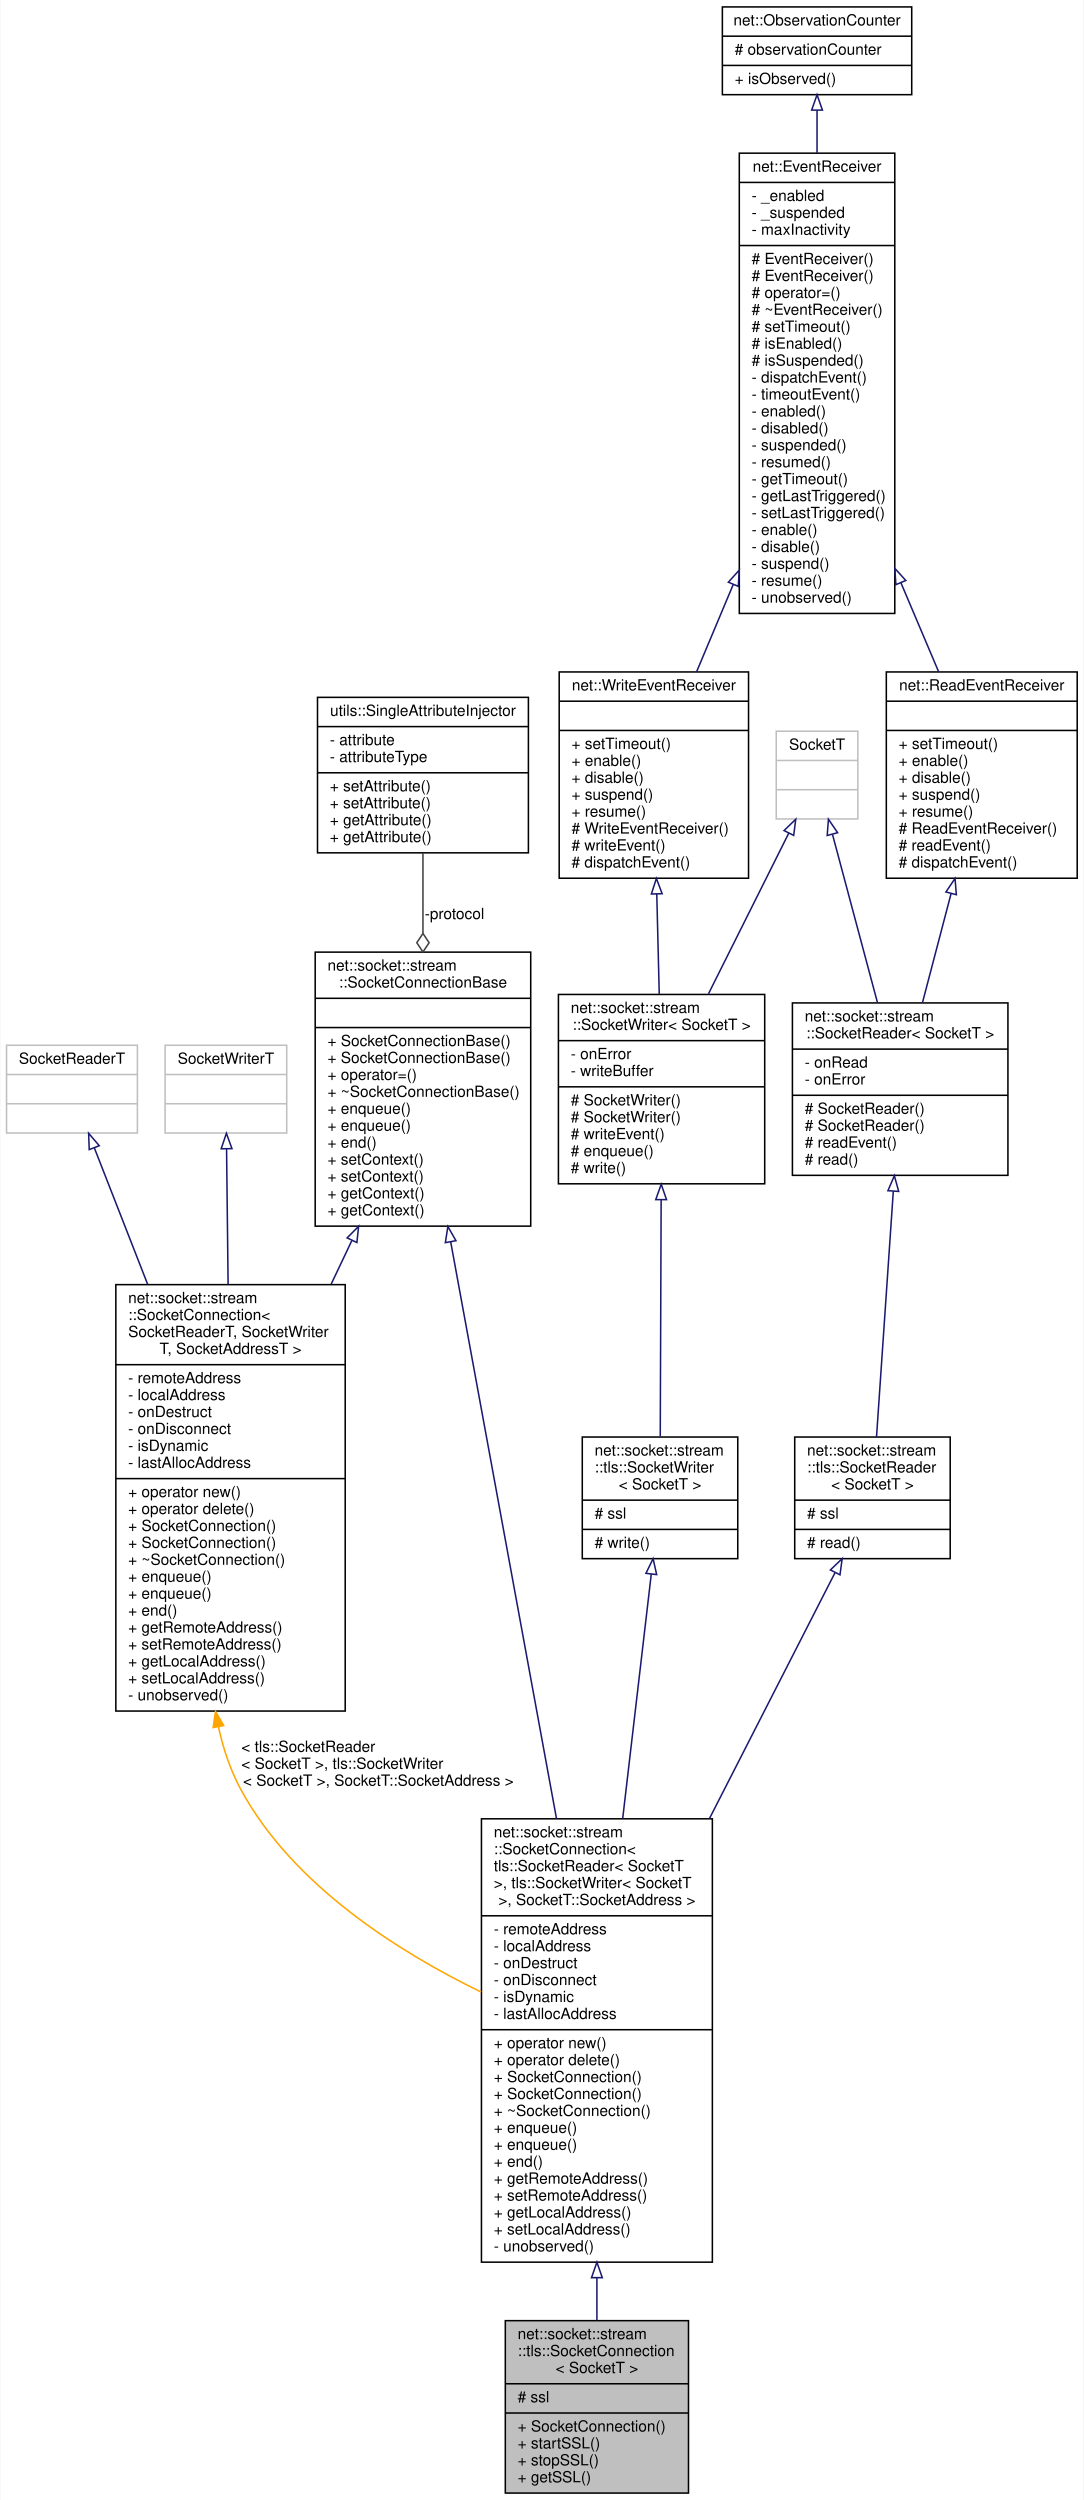
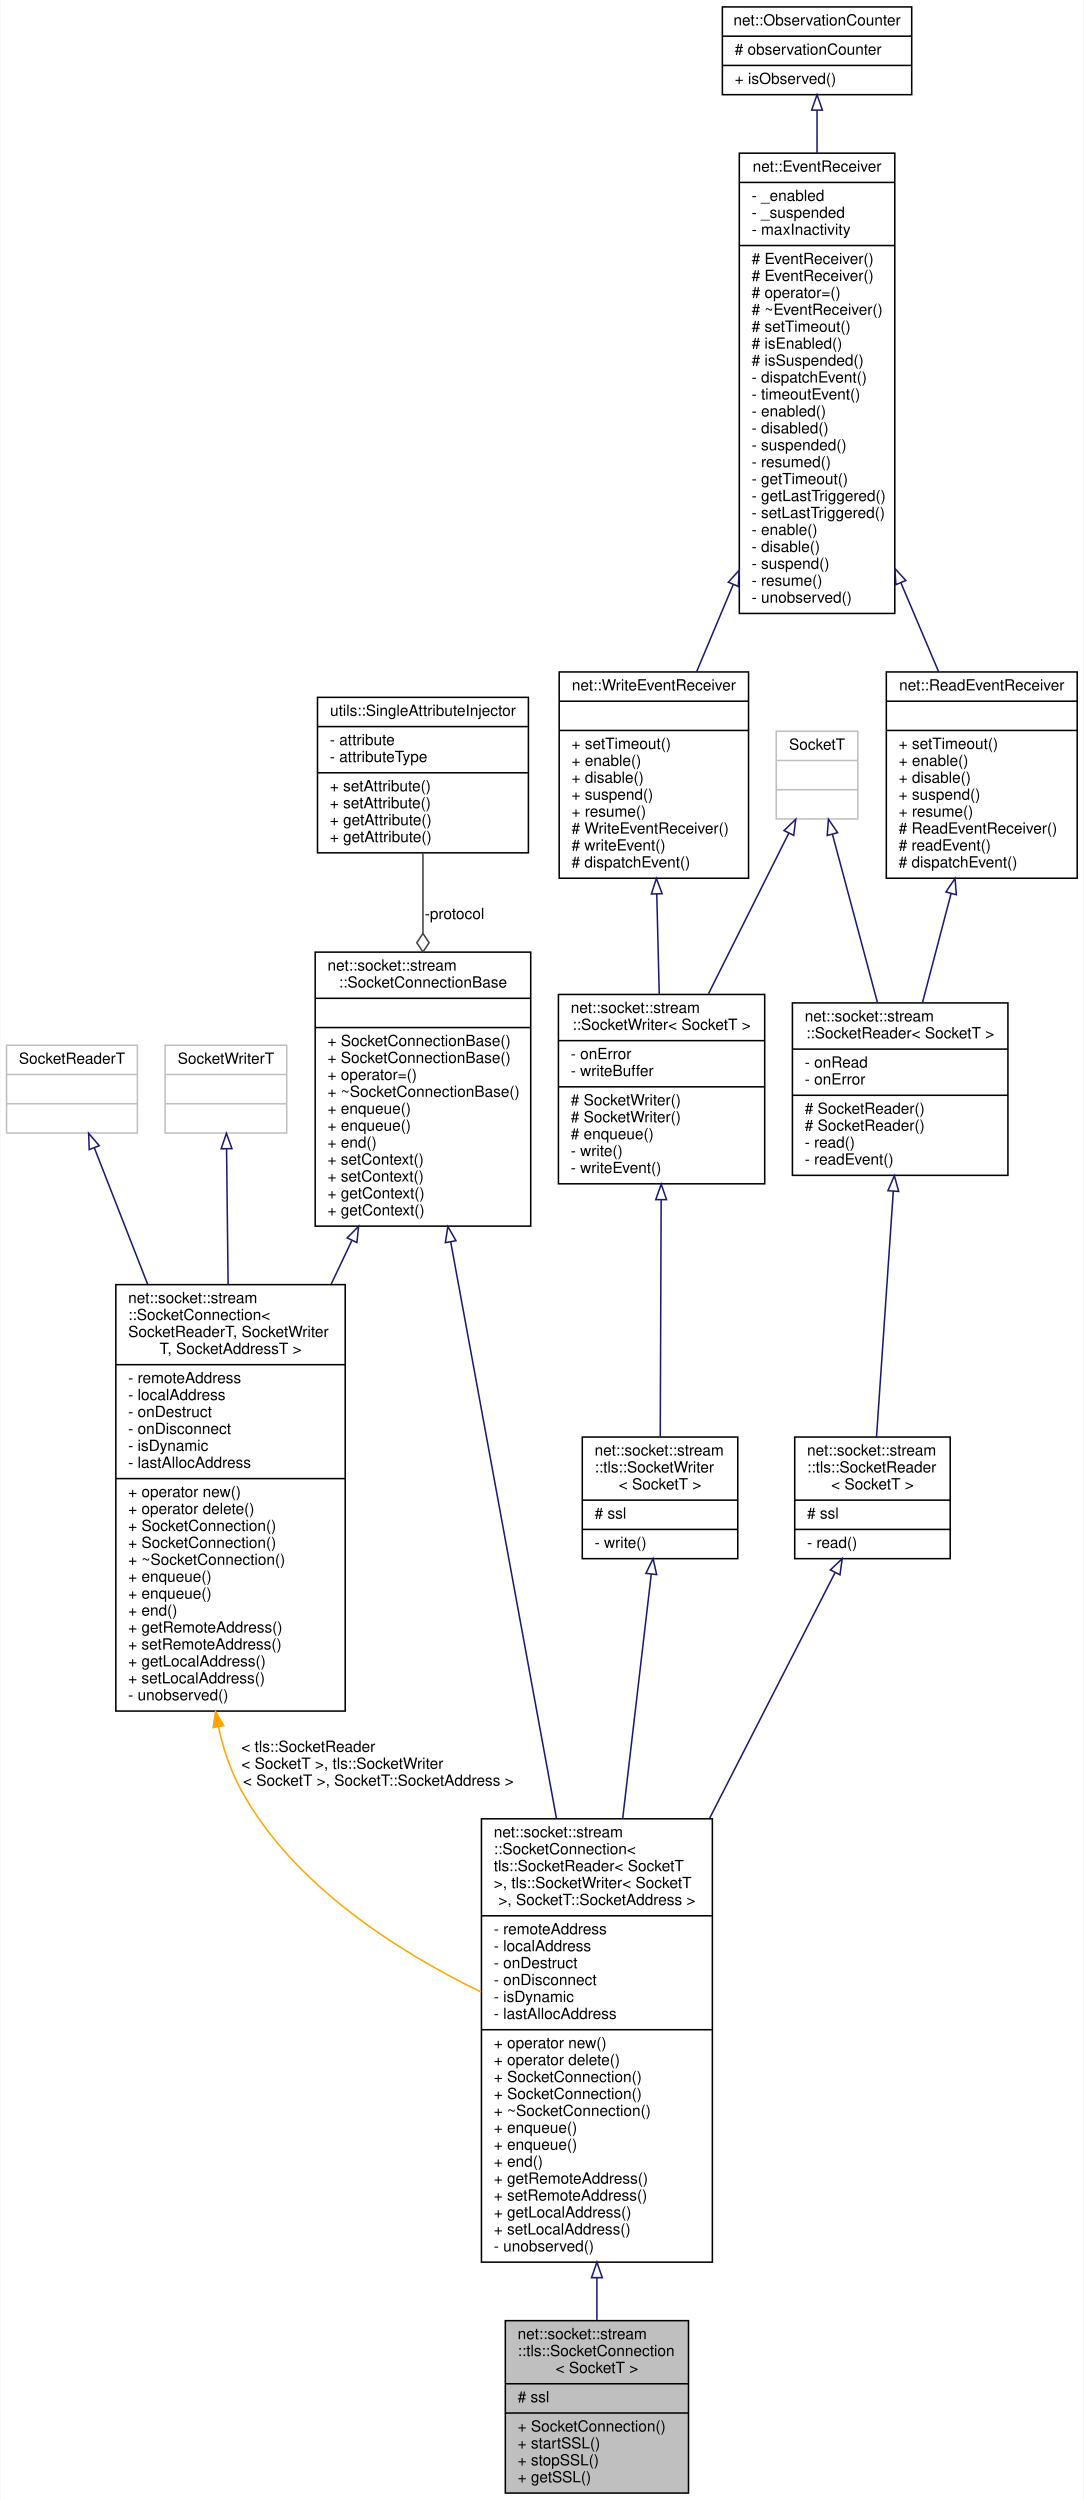
<svg xmlns="http://www.w3.org/2000/svg" xmlns:xlink="http://www.w3.org/1999/xlink" width="704pt" height="1624pt" viewBox="0.00 0.00 703.50 1624.00">
  <g id="graph0" class="graph" transform="scale(1 1) rotate(0) translate(4 1620)">
    <polygon fill="white" stroke="transparent" points="-4,4 -4,-1620 699.5,-1620 699.5,4 -4,4" />
    <g id="node1" class="node">
      <g id="a_node1">
        <a xlink:title=" ">
          <polygon fill="#bfbfbf" stroke="black" points="324,-0.5 324,-112.5 443,-112.5 443,-0.5 324,-0.5" />
          <text text-anchor="start" x="332" y="-100.5" font-family="Helvetica,sans-Serif" font-size="10.00">net::socket::stream</text>
          <text text-anchor="start" x="332" y="-89.5" font-family="Helvetica,sans-Serif" font-size="10.00">::tls::SocketConnection</text>
          <text text-anchor="middle" x="383.5" y="-78.5" font-family="Helvetica,sans-Serif" font-size="10.00">&lt; SocketT &gt;</text>
          <polyline fill="none" stroke="black" points="324,-71.5 443,-71.5 " />
          <text text-anchor="start" x="332" y="-59.5" font-family="Helvetica,sans-Serif" font-size="10.00"># ssl</text>
          <polyline fill="none" stroke="black" points="324,-52.5 443,-52.5 " />
          <text text-anchor="start" x="332" y="-40.5" font-family="Helvetica,sans-Serif" font-size="10.00">+ SocketConnection()</text>
          <text text-anchor="start" x="332" y="-29.5" font-family="Helvetica,sans-Serif" font-size="10.00">+ startSSL()</text>
          <text text-anchor="start" x="332" y="-18.5" font-family="Helvetica,sans-Serif" font-size="10.00">+ stopSSL()</text>
          <text text-anchor="start" x="332" y="-7.5" font-family="Helvetica,sans-Serif" font-size="10.00">+ getSSL()</text>
        </a>
      </g>
    </g>
    <g id="node2" class="node">
      <g id="a_node2">
        <a xlink:href="classnet_1_1socket_1_1stream_1_1_socket_connection.html" target="_top" xlink:title=" ">
          <polygon fill="white" stroke="black" points="308.5,-150.5 308.5,-438.5 458.5,-438.5 458.5,-150.5 308.5,-150.5" />
          <text text-anchor="start" x="316.5" y="-426.5" font-family="Helvetica,sans-Serif" font-size="10.00">net::socket::stream</text>
          <text text-anchor="start" x="316.5" y="-415.5" font-family="Helvetica,sans-Serif" font-size="10.00">::SocketConnection&lt;</text>
          <text text-anchor="start" x="316.5" y="-404.5" font-family="Helvetica,sans-Serif" font-size="10.00"> tls::SocketReader&lt; SocketT</text>
          <text text-anchor="start" x="316.5" y="-393.5" font-family="Helvetica,sans-Serif" font-size="10.00"> &gt;, tls::SocketWriter&lt; SocketT</text>
          <text text-anchor="middle" x="383.5" y="-382.5" font-family="Helvetica,sans-Serif" font-size="10.00"> &gt;, SocketT::SocketAddress &gt;</text>
          <polyline fill="none" stroke="black" points="308.5,-375.5 458.5,-375.5 " />
          <text text-anchor="start" x="316.5" y="-363.5" font-family="Helvetica,sans-Serif" font-size="10.00">- remoteAddress</text>
          <text text-anchor="start" x="316.5" y="-352.5" font-family="Helvetica,sans-Serif" font-size="10.00">- localAddress</text>
          <text text-anchor="start" x="316.5" y="-341.5" font-family="Helvetica,sans-Serif" font-size="10.00">- onDestruct</text>
          <text text-anchor="start" x="316.5" y="-330.5" font-family="Helvetica,sans-Serif" font-size="10.00">- onDisconnect</text>
          <text text-anchor="start" x="316.5" y="-319.5" font-family="Helvetica,sans-Serif" font-size="10.00">- isDynamic</text>
          <text text-anchor="start" x="316.5" y="-308.5" font-family="Helvetica,sans-Serif" font-size="10.00">- lastAllocAddress</text>
          <polyline fill="none" stroke="black" points="308.5,-301.5 458.5,-301.5 " />
          <text text-anchor="start" x="316.5" y="-289.5" font-family="Helvetica,sans-Serif" font-size="10.00">+ operator new()</text>
          <text text-anchor="start" x="316.5" y="-278.5" font-family="Helvetica,sans-Serif" font-size="10.00">+ operator delete()</text>
          <text text-anchor="start" x="316.5" y="-267.5" font-family="Helvetica,sans-Serif" font-size="10.00">+ SocketConnection()</text>
          <text text-anchor="start" x="316.5" y="-256.5" font-family="Helvetica,sans-Serif" font-size="10.00">+ SocketConnection()</text>
          <text text-anchor="start" x="316.5" y="-245.5" font-family="Helvetica,sans-Serif" font-size="10.00">+ ~SocketConnection()</text>
          <text text-anchor="start" x="316.5" y="-234.5" font-family="Helvetica,sans-Serif" font-size="10.00">+ enqueue()</text>
          <text text-anchor="start" x="316.5" y="-223.5" font-family="Helvetica,sans-Serif" font-size="10.00">+ enqueue()</text>
          <text text-anchor="start" x="316.5" y="-212.5" font-family="Helvetica,sans-Serif" font-size="10.00">+ end()</text>
          <text text-anchor="start" x="316.5" y="-201.5" font-family="Helvetica,sans-Serif" font-size="10.00">+ getRemoteAddress()</text>
          <text text-anchor="start" x="316.5" y="-190.5" font-family="Helvetica,sans-Serif" font-size="10.00">+ setRemoteAddress()</text>
          <text text-anchor="start" x="316.5" y="-179.5" font-family="Helvetica,sans-Serif" font-size="10.00">+ getLocalAddress()</text>
          <text text-anchor="start" x="316.5" y="-168.5" font-family="Helvetica,sans-Serif" font-size="10.00">+ setLocalAddress()</text>
          <text text-anchor="start" x="316.5" y="-157.5" font-family="Helvetica,sans-Serif" font-size="10.00">- unobserved()</text>
        </a>
      </g>
    </g>
    <g id="edge1" class="edge">
      <path fill="none" stroke="midnightblue" d="M383.5,-140.28C383.5,-130.64 383.5,-121.35 383.5,-112.69" />
      <polygon fill="none" stroke="midnightblue" points="380,-140.43 383.5,-150.43 387,-140.43 380,-140.43" />
    </g>
    <g id="node3" class="node">
      <g id="a_node3">
        <a xlink:href="classnet_1_1socket_1_1stream_1_1_socket_connection_base.html" target="_top" xlink:title=" ">
          <polygon fill="white" stroke="black" points="200.5,-823.5 200.5,-1001.5 340.5,-1001.5 340.5,-823.5 200.5,-823.5" />
          <text text-anchor="start" x="208.5" y="-989.5" font-family="Helvetica,sans-Serif" font-size="10.00">net::socket::stream</text>
          <text text-anchor="middle" x="270.5" y="-978.5" font-family="Helvetica,sans-Serif" font-size="10.00">::SocketConnectionBase</text>
          <polyline fill="none" stroke="black" points="200.5,-971.5 340.5,-971.5 " />
          <text text-anchor="middle" x="270.5" y="-959.5" font-family="Helvetica,sans-Serif" font-size="10.00"> </text>
          <polyline fill="none" stroke="black" points="200.5,-952.5 340.5,-952.5 " />
          <text text-anchor="start" x="208.5" y="-940.5" font-family="Helvetica,sans-Serif" font-size="10.00">+ SocketConnectionBase()</text>
          <text text-anchor="start" x="208.5" y="-929.5" font-family="Helvetica,sans-Serif" font-size="10.00">+ SocketConnectionBase()</text>
          <text text-anchor="start" x="208.5" y="-918.5" font-family="Helvetica,sans-Serif" font-size="10.00">+ operator=()</text>
          <text text-anchor="start" x="208.5" y="-907.5" font-family="Helvetica,sans-Serif" font-size="10.00">+ ~SocketConnectionBase()</text>
          <text text-anchor="start" x="208.5" y="-896.5" font-family="Helvetica,sans-Serif" font-size="10.00">+ enqueue()</text>
          <text text-anchor="start" x="208.5" y="-885.5" font-family="Helvetica,sans-Serif" font-size="10.00">+ enqueue()</text>
          <text text-anchor="start" x="208.5" y="-874.5" font-family="Helvetica,sans-Serif" font-size="10.00">+ end()</text>
          <text text-anchor="start" x="208.5" y="-863.5" font-family="Helvetica,sans-Serif" font-size="10.00">+ setContext()</text>
          <text text-anchor="start" x="208.5" y="-852.5" font-family="Helvetica,sans-Serif" font-size="10.00">+ setContext()</text>
          <text text-anchor="start" x="208.5" y="-841.5" font-family="Helvetica,sans-Serif" font-size="10.00">+ getContext()</text>
          <text text-anchor="start" x="208.5" y="-830.5" font-family="Helvetica,sans-Serif" font-size="10.00">+ getContext()</text>
        </a>
      </g>
    </g>
    <g id="edge2" class="edge">
      <path fill="none" stroke="midnightblue" d="M288.51,-813.34C307.05,-712.25 336.14,-553.66 357.25,-438.61" />
      <polygon fill="none" stroke="midnightblue" points="285.05,-812.77 286.69,-823.24 291.94,-814.04 285.05,-812.77" />
    </g>
    <g id="node14" class="node">
      <g id="a_node14">
        <a xlink:href="classnet_1_1socket_1_1stream_1_1_socket_connection.html" target="_top" xlink:title=" ">
          <polygon fill="white" stroke="black" points="71,-508.5 71,-785.5 220,-785.5 220,-508.5 71,-508.5" />
          <text text-anchor="start" x="79" y="-773.5" font-family="Helvetica,sans-Serif" font-size="10.00">net::socket::stream</text>
          <text text-anchor="start" x="79" y="-762.5" font-family="Helvetica,sans-Serif" font-size="10.00">::SocketConnection&lt;</text>
          <text text-anchor="start" x="79" y="-751.5" font-family="Helvetica,sans-Serif" font-size="10.00"> SocketReaderT, SocketWriter</text>
          <text text-anchor="middle" x="145.5" y="-740.5" font-family="Helvetica,sans-Serif" font-size="10.00">T, SocketAddressT &gt;</text>
          <polyline fill="none" stroke="black" points="71,-733.5 220,-733.5 " />
          <text text-anchor="start" x="79" y="-721.5" font-family="Helvetica,sans-Serif" font-size="10.00">- remoteAddress</text>
          <text text-anchor="start" x="79" y="-710.5" font-family="Helvetica,sans-Serif" font-size="10.00">- localAddress</text>
          <text text-anchor="start" x="79" y="-699.5" font-family="Helvetica,sans-Serif" font-size="10.00">- onDestruct</text>
          <text text-anchor="start" x="79" y="-688.5" font-family="Helvetica,sans-Serif" font-size="10.00">- onDisconnect</text>
          <text text-anchor="start" x="79" y="-677.5" font-family="Helvetica,sans-Serif" font-size="10.00">- isDynamic</text>
          <text text-anchor="start" x="79" y="-666.5" font-family="Helvetica,sans-Serif" font-size="10.00">- lastAllocAddress</text>
          <polyline fill="none" stroke="black" points="71,-659.5 220,-659.5 " />
          <text text-anchor="start" x="79" y="-647.5" font-family="Helvetica,sans-Serif" font-size="10.00">+ operator new()</text>
          <text text-anchor="start" x="79" y="-636.5" font-family="Helvetica,sans-Serif" font-size="10.00">+ operator delete()</text>
          <text text-anchor="start" x="79" y="-625.5" font-family="Helvetica,sans-Serif" font-size="10.00">+ SocketConnection()</text>
          <text text-anchor="start" x="79" y="-614.5" font-family="Helvetica,sans-Serif" font-size="10.00">+ SocketConnection()</text>
          <text text-anchor="start" x="79" y="-603.5" font-family="Helvetica,sans-Serif" font-size="10.00">+ ~SocketConnection()</text>
          <text text-anchor="start" x="79" y="-592.5" font-family="Helvetica,sans-Serif" font-size="10.00">+ enqueue()</text>
          <text text-anchor="start" x="79" y="-581.5" font-family="Helvetica,sans-Serif" font-size="10.00">+ enqueue()</text>
          <text text-anchor="start" x="79" y="-570.5" font-family="Helvetica,sans-Serif" font-size="10.00">+ end()</text>
          <text text-anchor="start" x="79" y="-559.5" font-family="Helvetica,sans-Serif" font-size="10.00">+ getRemoteAddress()</text>
          <text text-anchor="start" x="79" y="-548.5" font-family="Helvetica,sans-Serif" font-size="10.00">+ setRemoteAddress()</text>
          <text text-anchor="start" x="79" y="-537.5" font-family="Helvetica,sans-Serif" font-size="10.00">+ getLocalAddress()</text>
          <text text-anchor="start" x="79" y="-526.5" font-family="Helvetica,sans-Serif" font-size="10.00">+ setLocalAddress()</text>
          <text text-anchor="start" x="79" y="-515.5" font-family="Helvetica,sans-Serif" font-size="10.00">- unobserved()</text>
        </a>
      </g>
    </g>
    <g id="edge16" class="edge">
      <path fill="none" stroke="midnightblue" d="M224.35,-814.21C219.95,-804.93 215.43,-795.41 210.89,-785.85" />
      <polygon fill="none" stroke="midnightblue" points="221.25,-815.86 228.7,-823.39 227.58,-812.86 221.25,-815.86" />
    </g>
    <g id="node4" class="node">
      <g id="a_node4">
        <a xlink:href="classutils_1_1_single_attribute_injector.html" target="_top" xlink:title=" ">
          <polygon fill="white" stroke="black" points="202,-1066 202,-1167 339,-1167 339,-1066 202,-1066" />
          <text text-anchor="middle" x="270.5" y="-1155" font-family="Helvetica,sans-Serif" font-size="10.00">utils::SingleAttributeInjector</text>
          <polyline fill="none" stroke="black" points="202,-1148 339,-1148 " />
          <text text-anchor="start" x="210" y="-1136" font-family="Helvetica,sans-Serif" font-size="10.00">- attribute</text>
          <text text-anchor="start" x="210" y="-1125" font-family="Helvetica,sans-Serif" font-size="10.00">- attributeType</text>
          <polyline fill="none" stroke="black" points="202,-1118 339,-1118 " />
          <text text-anchor="start" x="210" y="-1106" font-family="Helvetica,sans-Serif" font-size="10.00">+ setAttribute()</text>
          <text text-anchor="start" x="210" y="-1095" font-family="Helvetica,sans-Serif" font-size="10.00">+ setAttribute()</text>
          <text text-anchor="start" x="210" y="-1084" font-family="Helvetica,sans-Serif" font-size="10.00">+ getAttribute()</text>
          <text text-anchor="start" x="210" y="-1073" font-family="Helvetica,sans-Serif" font-size="10.00">+ getAttribute()</text>
        </a>
      </g>
    </g>
    <g id="edge3" class="edge">
      <path fill="none" stroke="#404040" d="M270.5,-1065.83C270.5,-1050 270.5,-1031.87 270.5,-1013.78" />
      <polygon fill="none" stroke="#404040" points="270.5,-1013.61 266.5,-1007.61 270.5,-1001.61 274.5,-1007.61 270.5,-1013.61" />
      <text text-anchor="middle" x="291" y="-1023" font-family="Helvetica,sans-Serif" font-size="10.00"> -protocol</text>
    </g>
    <g id="node5" class="node">
      <g id="a_node5">
        <a xlink:href="classnet_1_1socket_1_1stream_1_1tls_1_1_socket_reader.html" target="_top" xlink:title=" ">
          <polygon fill="white" stroke="black" points="512,-607.5 512,-686.5 613,-686.5 613,-607.5 512,-607.5" />
          <text text-anchor="start" x="520" y="-674.5" font-family="Helvetica,sans-Serif" font-size="10.00">net::socket::stream</text>
          <text text-anchor="start" x="520" y="-663.5" font-family="Helvetica,sans-Serif" font-size="10.00">::tls::SocketReader</text>
          <text text-anchor="middle" x="562.5" y="-652.5" font-family="Helvetica,sans-Serif" font-size="10.00">&lt; SocketT &gt;</text>
          <polyline fill="none" stroke="black" points="512,-645.5 613,-645.5 " />
          <text text-anchor="start" x="520" y="-633.5" font-family="Helvetica,sans-Serif" font-size="10.00"># ssl</text>
          <polyline fill="none" stroke="black" points="512,-626.5 613,-626.5 " />
-           <text text-anchor="start" x="520" y="-614.5" font-family="Helvetica,sans-Serif" font-size="10.00"># read()</text>
+           <text text-anchor="start" x="520" y="-614.5" font-family="Helvetica,sans-Serif" font-size="10.00">- read()</text>
        </a>
      </g>
    </g>
    <g id="edge4" class="edge">
      <path fill="none" stroke="midnightblue" d="M538.25,-598.52C517.26,-557.41 485.77,-495.75 456.66,-438.76" />
      <polygon fill="none" stroke="midnightblue" points="535.17,-600.17 542.83,-607.49 541.4,-596.99 535.17,-600.17" />
    </g>
    <g id="node6" class="node">
      <g id="a_node6">
        <a xlink:href="classnet_1_1socket_1_1stream_1_1_socket_reader.html" target="_top" xlink:title=" ">
          <polygon fill="white" stroke="black" points="510.5,-856.5 510.5,-968.5 650.5,-968.5 650.5,-856.5 510.5,-856.5" />
          <text text-anchor="start" x="518.5" y="-956.5" font-family="Helvetica,sans-Serif" font-size="10.00">net::socket::stream</text>
          <text text-anchor="middle" x="580.5" y="-945.5" font-family="Helvetica,sans-Serif" font-size="10.00">::SocketReader&lt; SocketT &gt;</text>
          <polyline fill="none" stroke="black" points="510.5,-938.5 650.5,-938.5 " />
          <text text-anchor="start" x="518.5" y="-926.5" font-family="Helvetica,sans-Serif" font-size="10.00">- onRead</text>
          <text text-anchor="start" x="518.5" y="-915.5" font-family="Helvetica,sans-Serif" font-size="10.00">- onError</text>
          <polyline fill="none" stroke="black" points="510.5,-908.5 650.5,-908.5 " />
          <text text-anchor="start" x="518.5" y="-896.5" font-family="Helvetica,sans-Serif" font-size="10.00"># SocketReader()</text>
          <text text-anchor="start" x="518.5" y="-885.5" font-family="Helvetica,sans-Serif" font-size="10.00"># SocketReader()</text>
-           <text text-anchor="start" x="518.5" y="-874.5" font-family="Helvetica,sans-Serif" font-size="10.00"># readEvent()</text>
-           <text text-anchor="start" x="518.5" y="-863.5" font-family="Helvetica,sans-Serif" font-size="10.00"># read()</text>
+           <text text-anchor="start" x="518.5" y="-874.5" font-family="Helvetica,sans-Serif" font-size="10.00">- read()</text>
+           <text text-anchor="start" x="518.5" y="-863.5" font-family="Helvetica,sans-Serif" font-size="10.00">- readEvent()</text>
        </a>
      </g>
    </g>
    <g id="edge5" class="edge">
      <path fill="none" stroke="midnightblue" d="M576.04,-846.15C572.61,-795.97 567.99,-728.39 565.13,-686.53" />
      <polygon fill="none" stroke="midnightblue" points="572.55,-846.52 576.73,-856.26 579.54,-846.05 572.55,-846.52" />
    </g>
    <g id="node7" class="node">
      <g id="a_node7">
        <a xlink:href="classnet_1_1_read_event_receiver.html" target="_top" xlink:title=" ">
          <polygon fill="white" stroke="black" points="571.5,-1049.5 571.5,-1183.5 695.5,-1183.5 695.5,-1049.5 571.5,-1049.5" />
          <text text-anchor="middle" x="633.5" y="-1171.5" font-family="Helvetica,sans-Serif" font-size="10.00">net::ReadEventReceiver</text>
          <polyline fill="none" stroke="black" points="571.5,-1164.5 695.5,-1164.5 " />
          <text text-anchor="middle" x="633.5" y="-1152.5" font-family="Helvetica,sans-Serif" font-size="10.00"> </text>
          <polyline fill="none" stroke="black" points="571.5,-1145.5 695.5,-1145.5 " />
          <text text-anchor="start" x="579.5" y="-1133.5" font-family="Helvetica,sans-Serif" font-size="10.00">+ setTimeout()</text>
          <text text-anchor="start" x="579.5" y="-1122.5" font-family="Helvetica,sans-Serif" font-size="10.00">+ enable()</text>
          <text text-anchor="start" x="579.5" y="-1111.5" font-family="Helvetica,sans-Serif" font-size="10.00">+ disable()</text>
          <text text-anchor="start" x="579.5" y="-1100.5" font-family="Helvetica,sans-Serif" font-size="10.00">+ suspend()</text>
          <text text-anchor="start" x="579.5" y="-1089.5" font-family="Helvetica,sans-Serif" font-size="10.00">+ resume()</text>
          <text text-anchor="start" x="579.5" y="-1078.5" font-family="Helvetica,sans-Serif" font-size="10.00"># ReadEventReceiver()</text>
          <text text-anchor="start" x="579.5" y="-1067.5" font-family="Helvetica,sans-Serif" font-size="10.00"># readEvent()</text>
          <text text-anchor="start" x="579.5" y="-1056.5" font-family="Helvetica,sans-Serif" font-size="10.00"># dispatchEvent()</text>
        </a>
      </g>
    </g>
    <g id="edge6" class="edge">
      <path fill="none" stroke="midnightblue" d="M613.54,-1039.41C607.37,-1015.9 600.69,-990.46 594.97,-968.64" />
      <polygon fill="none" stroke="midnightblue" points="610.22,-1040.57 616.15,-1049.36 616.99,-1038.8 610.22,-1040.57" />
    </g>
    <g id="node8" class="node">
      <g id="a_node8">
        <a xlink:href="classnet_1_1_event_receiver.html" target="_top" xlink:title=" ">
          <polygon fill="white" stroke="black" points="476,-1221.5 476,-1520.5 577,-1520.5 577,-1221.5 476,-1221.5" />
          <text text-anchor="middle" x="526.5" y="-1508.5" font-family="Helvetica,sans-Serif" font-size="10.00">net::EventReceiver</text>
          <polyline fill="none" stroke="black" points="476,-1501.5 577,-1501.5 " />
          <text text-anchor="start" x="484" y="-1489.5" font-family="Helvetica,sans-Serif" font-size="10.00">- _enabled</text>
          <text text-anchor="start" x="484" y="-1478.5" font-family="Helvetica,sans-Serif" font-size="10.00">- _suspended</text>
          <text text-anchor="start" x="484" y="-1467.5" font-family="Helvetica,sans-Serif" font-size="10.00">- maxInactivity</text>
          <polyline fill="none" stroke="black" points="476,-1460.5 577,-1460.5 " />
          <text text-anchor="start" x="484" y="-1448.5" font-family="Helvetica,sans-Serif" font-size="10.00"># EventReceiver()</text>
          <text text-anchor="start" x="484" y="-1437.5" font-family="Helvetica,sans-Serif" font-size="10.00"># EventReceiver()</text>
          <text text-anchor="start" x="484" y="-1426.5" font-family="Helvetica,sans-Serif" font-size="10.00"># operator=()</text>
          <text text-anchor="start" x="484" y="-1415.5" font-family="Helvetica,sans-Serif" font-size="10.00"># ~EventReceiver()</text>
          <text text-anchor="start" x="484" y="-1404.5" font-family="Helvetica,sans-Serif" font-size="10.00"># setTimeout()</text>
          <text text-anchor="start" x="484" y="-1393.5" font-family="Helvetica,sans-Serif" font-size="10.00"># isEnabled()</text>
          <text text-anchor="start" x="484" y="-1382.5" font-family="Helvetica,sans-Serif" font-size="10.00"># isSuspended()</text>
          <text text-anchor="start" x="484" y="-1371.5" font-family="Helvetica,sans-Serif" font-size="10.00">- dispatchEvent()</text>
          <text text-anchor="start" x="484" y="-1360.5" font-family="Helvetica,sans-Serif" font-size="10.00">- timeoutEvent()</text>
          <text text-anchor="start" x="484" y="-1349.5" font-family="Helvetica,sans-Serif" font-size="10.00">- enabled()</text>
          <text text-anchor="start" x="484" y="-1338.5" font-family="Helvetica,sans-Serif" font-size="10.00">- disabled()</text>
          <text text-anchor="start" x="484" y="-1327.5" font-family="Helvetica,sans-Serif" font-size="10.00">- suspended()</text>
          <text text-anchor="start" x="484" y="-1316.5" font-family="Helvetica,sans-Serif" font-size="10.00">- resumed()</text>
          <text text-anchor="start" x="484" y="-1305.5" font-family="Helvetica,sans-Serif" font-size="10.00">- getTimeout()</text>
          <text text-anchor="start" x="484" y="-1294.5" font-family="Helvetica,sans-Serif" font-size="10.00">- getLastTriggered()</text>
          <text text-anchor="start" x="484" y="-1283.5" font-family="Helvetica,sans-Serif" font-size="10.00">- setLastTriggered()</text>
          <text text-anchor="start" x="484" y="-1272.5" font-family="Helvetica,sans-Serif" font-size="10.00">- enable()</text>
          <text text-anchor="start" x="484" y="-1261.5" font-family="Helvetica,sans-Serif" font-size="10.00">- disable()</text>
          <text text-anchor="start" x="484" y="-1250.5" font-family="Helvetica,sans-Serif" font-size="10.00">- suspend()</text>
          <text text-anchor="start" x="484" y="-1239.5" font-family="Helvetica,sans-Serif" font-size="10.00">- resume()</text>
          <text text-anchor="start" x="484" y="-1228.5" font-family="Helvetica,sans-Serif" font-size="10.00">- unobserved()</text>
        </a>
      </g>
    </g>
    <g id="edge7" class="edge">
      <path fill="none" stroke="midnightblue" d="M580.93,-1241.56C589.43,-1221.49 597.91,-1201.5 605.49,-1183.6" />
      <polygon fill="none" stroke="midnightblue" points="577.7,-1240.2 577.02,-1250.77 584.15,-1242.93 577.7,-1240.2" />
    </g>
    <g id="node13" class="node">
      <g id="a_node13">
        <a xlink:href="classnet_1_1_write_event_receiver.html" target="_top" xlink:title=" ">
          <polygon fill="white" stroke="black" points="359,-1049.5 359,-1183.5 482,-1183.5 482,-1049.5 359,-1049.5" />
          <text text-anchor="middle" x="420.5" y="-1171.5" font-family="Helvetica,sans-Serif" font-size="10.00">net::WriteEventReceiver</text>
          <polyline fill="none" stroke="black" points="359,-1164.5 482,-1164.5 " />
          <text text-anchor="middle" x="420.5" y="-1152.5" font-family="Helvetica,sans-Serif" font-size="10.00"> </text>
          <polyline fill="none" stroke="black" points="359,-1145.5 482,-1145.5 " />
          <text text-anchor="start" x="367" y="-1133.5" font-family="Helvetica,sans-Serif" font-size="10.00">+ setTimeout()</text>
          <text text-anchor="start" x="367" y="-1122.5" font-family="Helvetica,sans-Serif" font-size="10.00">+ enable()</text>
          <text text-anchor="start" x="367" y="-1111.5" font-family="Helvetica,sans-Serif" font-size="10.00">+ disable()</text>
          <text text-anchor="start" x="367" y="-1100.5" font-family="Helvetica,sans-Serif" font-size="10.00">+ suspend()</text>
          <text text-anchor="start" x="367" y="-1089.5" font-family="Helvetica,sans-Serif" font-size="10.00">+ resume()</text>
          <text text-anchor="start" x="367" y="-1078.5" font-family="Helvetica,sans-Serif" font-size="10.00"># WriteEventReceiver()</text>
          <text text-anchor="start" x="367" y="-1067.5" font-family="Helvetica,sans-Serif" font-size="10.00"># writeEvent()</text>
          <text text-anchor="start" x="367" y="-1056.5" font-family="Helvetica,sans-Serif" font-size="10.00"># dispatchEvent()</text>
        </a>
      </g>
    </g>
    <g id="edge13" class="edge">
      <path fill="none" stroke="midnightblue" d="M472.07,-1240.33C463.82,-1220.69 455.62,-1201.16 448.27,-1183.65" />
      <polygon fill="none" stroke="midnightblue" points="468.89,-1241.8 475.98,-1249.67 475.34,-1239.09 468.89,-1241.8" />
    </g>
    <g id="node9" class="node">
      <g id="a_node9">
        <a xlink:href="classnet_1_1_observation_counter.html" target="_top" xlink:title=" ">
          <polygon fill="white" stroke="black" points="465,-1558.5 465,-1615.5 588,-1615.5 588,-1558.5 465,-1558.5" />
          <text text-anchor="middle" x="526.5" y="-1603.5" font-family="Helvetica,sans-Serif" font-size="10.00">net::ObservationCounter</text>
          <polyline fill="none" stroke="black" points="465,-1596.5 588,-1596.5 " />
          <text text-anchor="start" x="473" y="-1584.5" font-family="Helvetica,sans-Serif" font-size="10.00"># observationCounter</text>
          <polyline fill="none" stroke="black" points="465,-1577.5 588,-1577.5 " />
          <text text-anchor="start" x="473" y="-1565.5" font-family="Helvetica,sans-Serif" font-size="10.00">+ isObserved()</text>
        </a>
      </g>
    </g>
    <g id="edge8" class="edge">
      <path fill="none" stroke="midnightblue" d="M526.5,-1548.41C526.5,-1540.03 526.5,-1530.65 526.5,-1520.7" />
      <polygon fill="none" stroke="midnightblue" points="523,-1548.46 526.5,-1558.46 530,-1548.46 523,-1548.46" />
    </g>
    <g id="node10" class="node">
      <g id="a_node10">
        <a xlink:title=" ">
          <polygon fill="white" stroke="#bfbfbf" points="500,-1088 500,-1145 553,-1145 553,-1088 500,-1088" />
          <text text-anchor="middle" x="526.5" y="-1133" font-family="Helvetica,sans-Serif" font-size="10.00">SocketT</text>
          <polyline fill="none" stroke="#bfbfbf" points="500,-1126 553,-1126 " />
          <text text-anchor="middle" x="526.5" y="-1114" font-family="Helvetica,sans-Serif" font-size="10.00"> </text>
          <polyline fill="none" stroke="#bfbfbf" points="500,-1107 553,-1107 " />
          <text text-anchor="middle" x="526.5" y="-1095" font-family="Helvetica,sans-Serif" font-size="10.00"> </text>
        </a>
      </g>
    </g>
    <g id="edge9" class="edge">
      <path fill="none" stroke="midnightblue" d="M536.54,-1077.95C544.76,-1047.21 556.5,-1003.3 565.78,-968.58" />
      <polygon fill="none" stroke="midnightblue" points="533.1,-1077.27 533.9,-1087.84 539.86,-1079.08 533.1,-1077.27" />
    </g>
    <g id="node12" class="node">
      <g id="a_node12">
        <a xlink:href="classnet_1_1socket_1_1stream_1_1_socket_writer.html" target="_top" xlink:title=" ">
          <polygon fill="white" stroke="black" points="358.5,-851 358.5,-974 492.5,-974 492.5,-851 358.5,-851" />
          <text text-anchor="start" x="366.5" y="-962" font-family="Helvetica,sans-Serif" font-size="10.00">net::socket::stream</text>
          <text text-anchor="middle" x="425.5" y="-951" font-family="Helvetica,sans-Serif" font-size="10.00">::SocketWriter&lt; SocketT &gt;</text>
          <polyline fill="none" stroke="black" points="358.5,-944 492.5,-944 " />
          <text text-anchor="start" x="366.5" y="-932" font-family="Helvetica,sans-Serif" font-size="10.00">- onError</text>
          <text text-anchor="start" x="366.5" y="-921" font-family="Helvetica,sans-Serif" font-size="10.00">- writeBuffer</text>
          <polyline fill="none" stroke="black" points="358.5,-914 492.5,-914 " />
          <text text-anchor="start" x="366.5" y="-902" font-family="Helvetica,sans-Serif" font-size="10.00"># SocketWriter()</text>
          <text text-anchor="start" x="366.5" y="-891" font-family="Helvetica,sans-Serif" font-size="10.00"># SocketWriter()</text>
-           <text text-anchor="start" x="366.5" y="-880" font-family="Helvetica,sans-Serif" font-size="10.00"># writeEvent()</text>
-           <text text-anchor="start" x="366.5" y="-869" font-family="Helvetica,sans-Serif" font-size="10.00"># enqueue()</text>
-           <text text-anchor="start" x="366.5" y="-858" font-family="Helvetica,sans-Serif" font-size="10.00"># write()</text>
+           <text text-anchor="start" x="366.5" y="-880" font-family="Helvetica,sans-Serif" font-size="10.00"># enqueue()</text>
+           <text text-anchor="start" x="366.5" y="-869" font-family="Helvetica,sans-Serif" font-size="10.00">- write()</text>
+           <text text-anchor="start" x="366.5" y="-858" font-family="Helvetica,sans-Serif" font-size="10.00">- writeEvent()</text>
        </a>
      </g>
    </g>
    <g id="edge14" class="edge">
      <path fill="none" stroke="midnightblue" d="M508.17,-1078.84C493.62,-1049.74 472.97,-1008.44 455.95,-974.39" />
      <polygon fill="none" stroke="midnightblue" points="505.07,-1080.46 512.67,-1087.84 511.33,-1077.33 505.07,-1080.46" />
    </g>
    <g id="node11" class="node">
      <g id="a_node11">
        <a xlink:href="classnet_1_1socket_1_1stream_1_1tls_1_1_socket_writer.html" target="_top" xlink:title=" ">
          <polygon fill="white" stroke="black" points="374,-607.5 374,-686.5 475,-686.5 475,-607.5 374,-607.5" />
          <text text-anchor="start" x="382" y="-674.5" font-family="Helvetica,sans-Serif" font-size="10.00">net::socket::stream</text>
          <text text-anchor="start" x="382" y="-663.5" font-family="Helvetica,sans-Serif" font-size="10.00">::tls::SocketWriter</text>
          <text text-anchor="middle" x="424.5" y="-652.5" font-family="Helvetica,sans-Serif" font-size="10.00">&lt; SocketT &gt;</text>
          <polyline fill="none" stroke="black" points="374,-645.5 475,-645.5 " />
          <text text-anchor="start" x="382" y="-633.5" font-family="Helvetica,sans-Serif" font-size="10.00"># ssl</text>
          <polyline fill="none" stroke="black" points="374,-626.5 475,-626.5 " />
-           <text text-anchor="start" x="382" y="-614.5" font-family="Helvetica,sans-Serif" font-size="10.00"># write()</text>
+           <text text-anchor="start" x="382" y="-614.5" font-family="Helvetica,sans-Serif" font-size="10.00">- write()</text>
        </a>
      </g>
    </g>
    <g id="edge10" class="edge">
      <path fill="none" stroke="midnightblue" d="M418.82,-597.48C414.02,-556.37 406.87,-495.27 400.26,-438.76" />
      <polygon fill="none" stroke="midnightblue" points="415.36,-597.96 420,-607.49 422.31,-597.15 415.36,-597.96" />
    </g>
    <g id="edge11" class="edge">
      <path fill="none" stroke="midnightblue" d="M425.23,-840.42C425.04,-791.05 424.8,-727.13 424.65,-686.84" />
      <polygon fill="none" stroke="midnightblue" points="421.73,-840.73 425.27,-850.72 428.73,-840.7 421.73,-840.73" />
    </g>
    <g id="edge12" class="edge">
      <path fill="none" stroke="midnightblue" d="M422.39,-1039.29C422.92,-1017.82 423.49,-994.76 423.99,-974.32" />
      <polygon fill="none" stroke="midnightblue" points="418.89,-1039.27 422.14,-1049.36 425.88,-1039.45 418.89,-1039.27" />
    </g>
    <g id="edge15" class="edge">
      <path fill="none" stroke="orange" d="M137.67,-498.21C140.79,-483.77 145.54,-469.77 152.5,-457 186.09,-395.34 254.61,-352.06 308.34,-325.93" />
      <polygon fill="orange" stroke="orange" points="134.19,-497.78 135.77,-508.26 141.07,-499.08 134.19,-497.78" />
      <text text-anchor="start" x="152.5" y="-482" font-family="Helvetica,sans-Serif" font-size="10.00"> &lt; tls::SocketReader</text>
      <text text-anchor="start" x="152.5" y="-471" font-family="Helvetica,sans-Serif" font-size="10.00">&lt; SocketT &gt;, tls::SocketWriter</text>
      <text text-anchor="middle" x="241.5" y="-460" font-family="Helvetica,sans-Serif" font-size="10.00">&lt; SocketT &gt;, SocketT::SocketAddress &gt;</text>
    </g>
    <g id="node15" class="node">
      <g id="a_node15">
        <a xlink:title=" ">
          <polygon fill="white" stroke="#bfbfbf" points="0,-884 0,-941 85,-941 85,-884 0,-884" />
          <text text-anchor="middle" x="42.5" y="-929" font-family="Helvetica,sans-Serif" font-size="10.00">SocketReaderT</text>
          <polyline fill="none" stroke="#bfbfbf" points="0,-922 85,-922 " />
          <text text-anchor="middle" x="42.5" y="-910" font-family="Helvetica,sans-Serif" font-size="10.00"> </text>
          <polyline fill="none" stroke="#bfbfbf" points="0,-903 85,-903 " />
          <text text-anchor="middle" x="42.5" y="-891" font-family="Helvetica,sans-Serif" font-size="10.00"> </text>
        </a>
      </g>
    </g>
    <g id="edge17" class="edge">
      <path fill="none" stroke="midnightblue" d="M57.08,-874.21C66.32,-850.55 78.92,-818.33 91.7,-785.63" />
      <polygon fill="none" stroke="midnightblue" points="53.71,-873.21 53.33,-883.8 60.23,-875.76 53.71,-873.21" />
    </g>
    <g id="node16" class="node">
      <g id="a_node16">
        <a xlink:title=" ">
          <polygon fill="white" stroke="#bfbfbf" points="103,-884 103,-941 182,-941 182,-884 103,-884" />
          <text text-anchor="middle" x="142.5" y="-929" font-family="Helvetica,sans-Serif" font-size="10.00">SocketWriterT</text>
          <polyline fill="none" stroke="#bfbfbf" points="103,-922 182,-922 " />
          <text text-anchor="middle" x="142.5" y="-910" font-family="Helvetica,sans-Serif" font-size="10.00"> </text>
          <polyline fill="none" stroke="#bfbfbf" points="103,-903 182,-903 " />
          <text text-anchor="middle" x="142.5" y="-891" font-family="Helvetica,sans-Serif" font-size="10.00"> </text>
        </a>
      </g>
    </g>
    <g id="edge18" class="edge">
      <path fill="none" stroke="midnightblue" d="M142.93,-873.57C143.2,-849.98 143.56,-818.04 143.93,-785.63" />
      <polygon fill="none" stroke="midnightblue" points="139.43,-873.76 142.82,-883.8 146.43,-873.84 139.43,-873.76" />
    </g>
  </g>
</svg>
